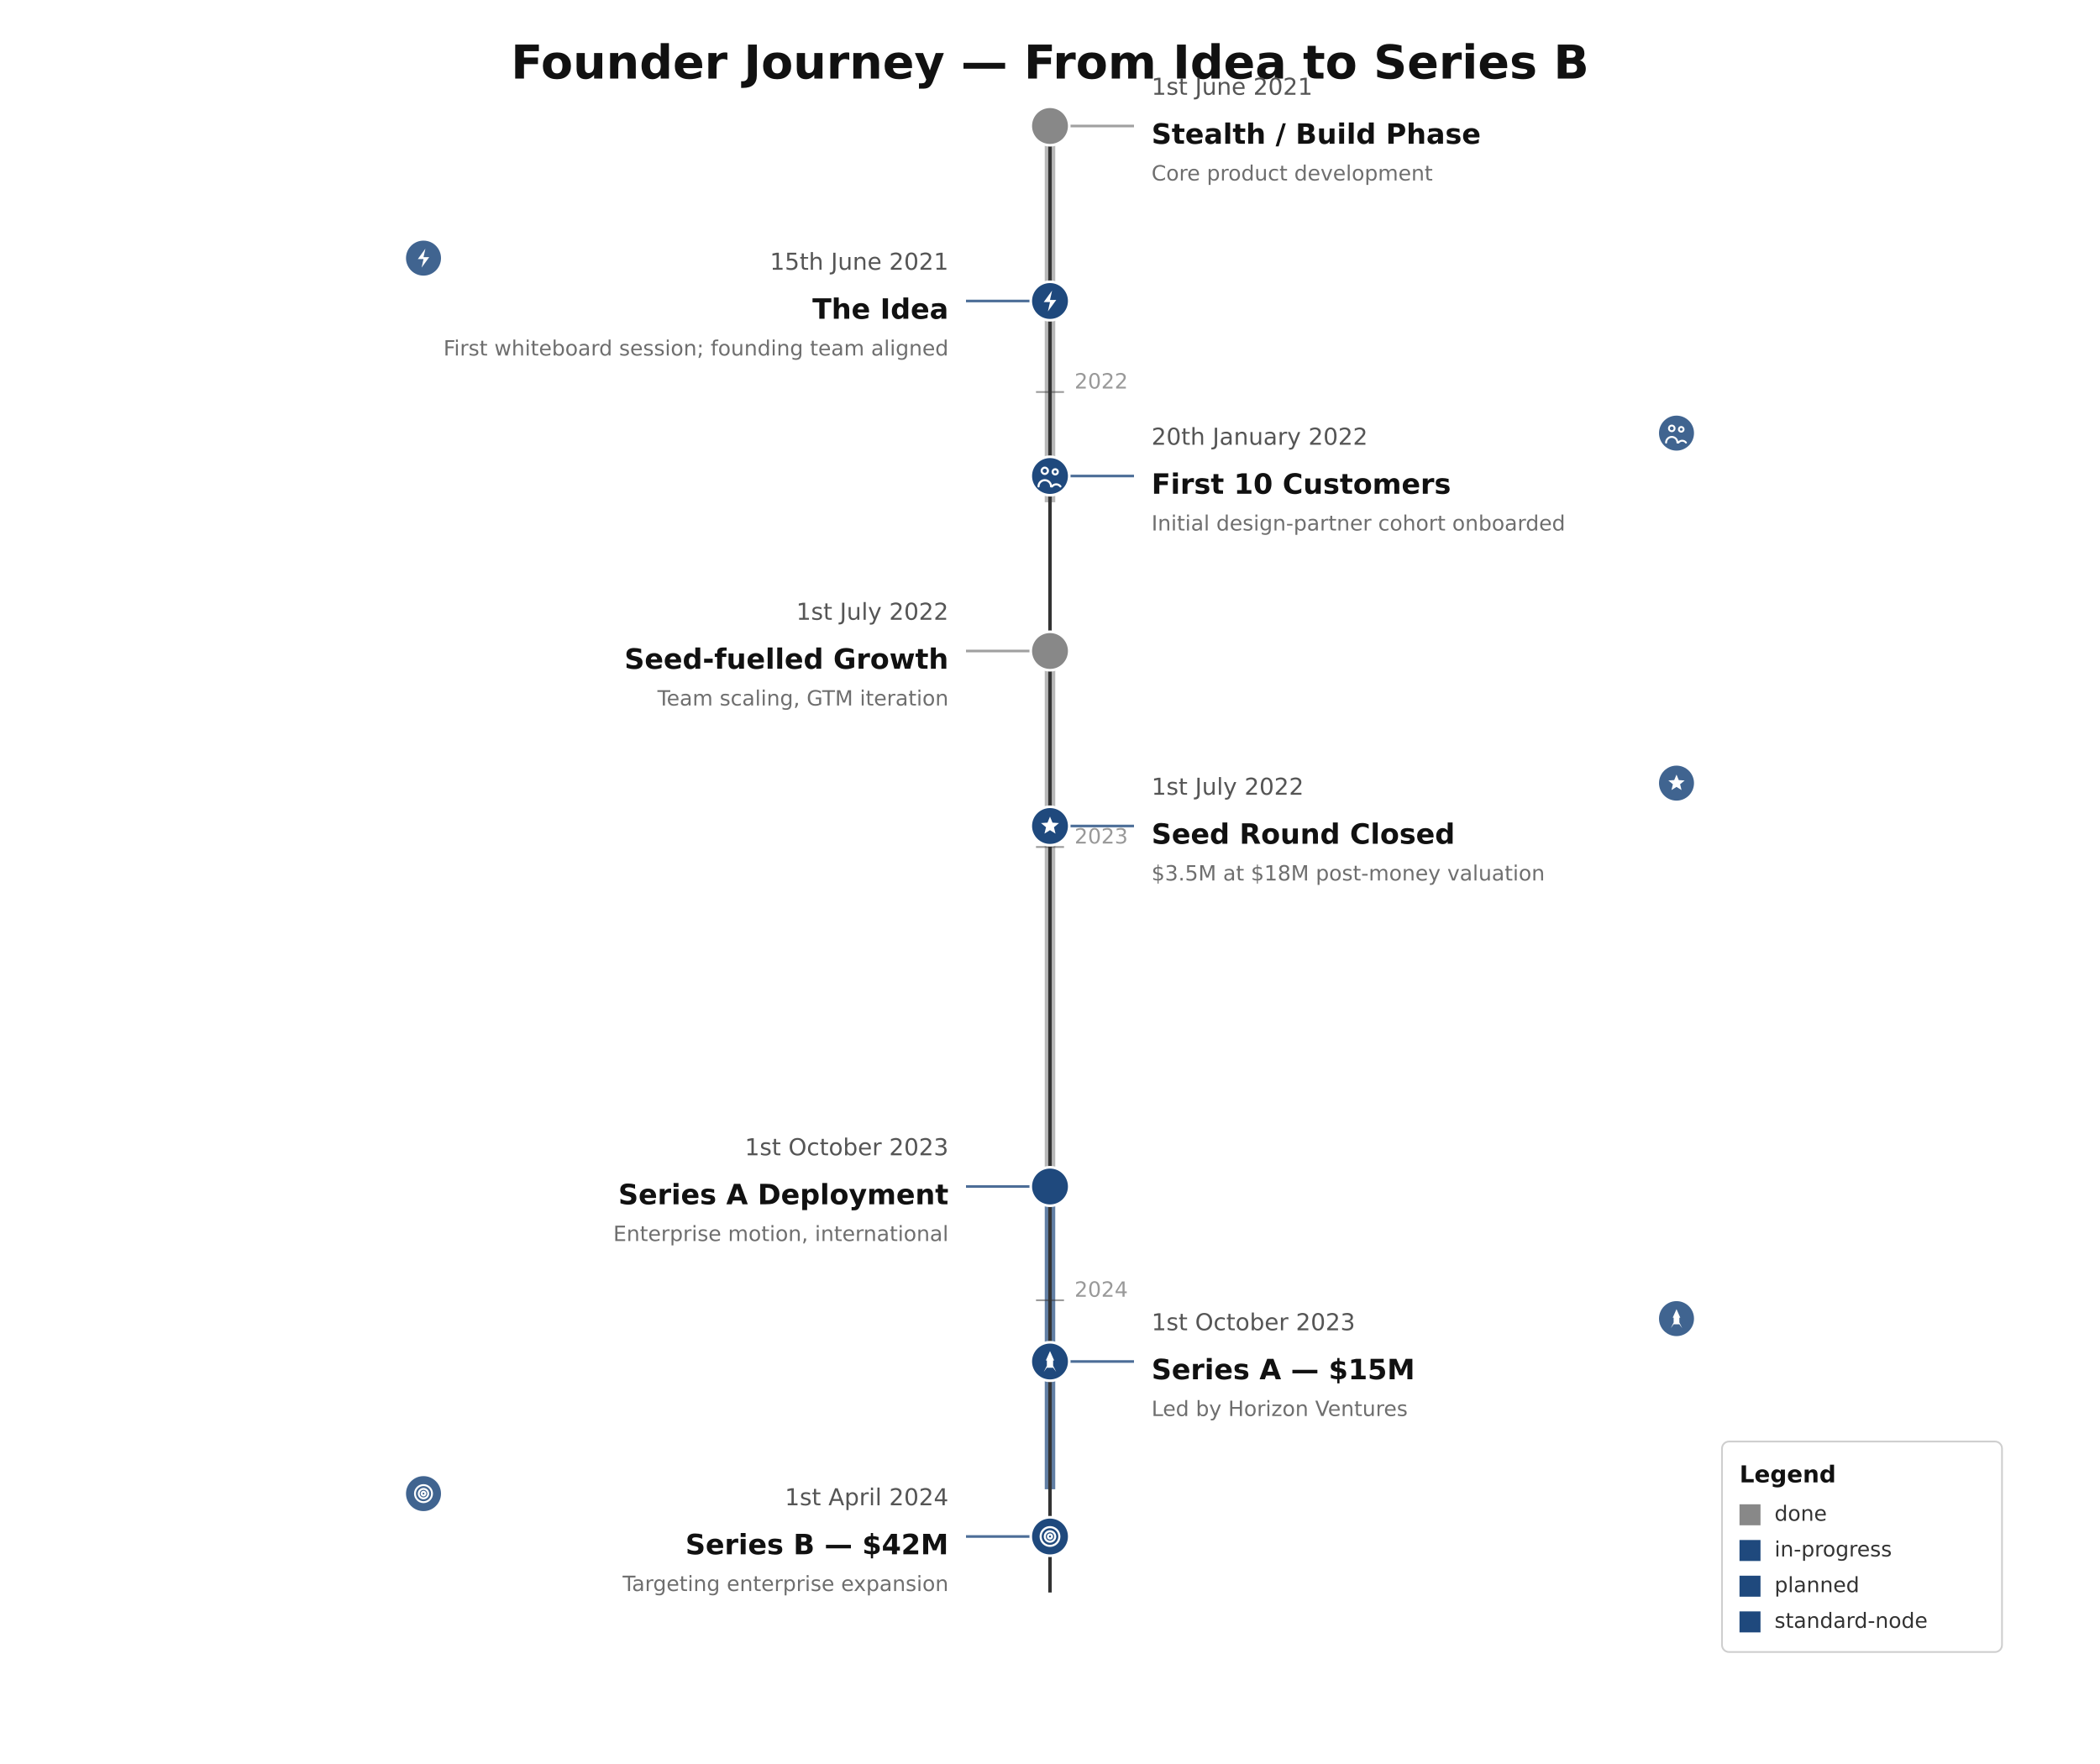
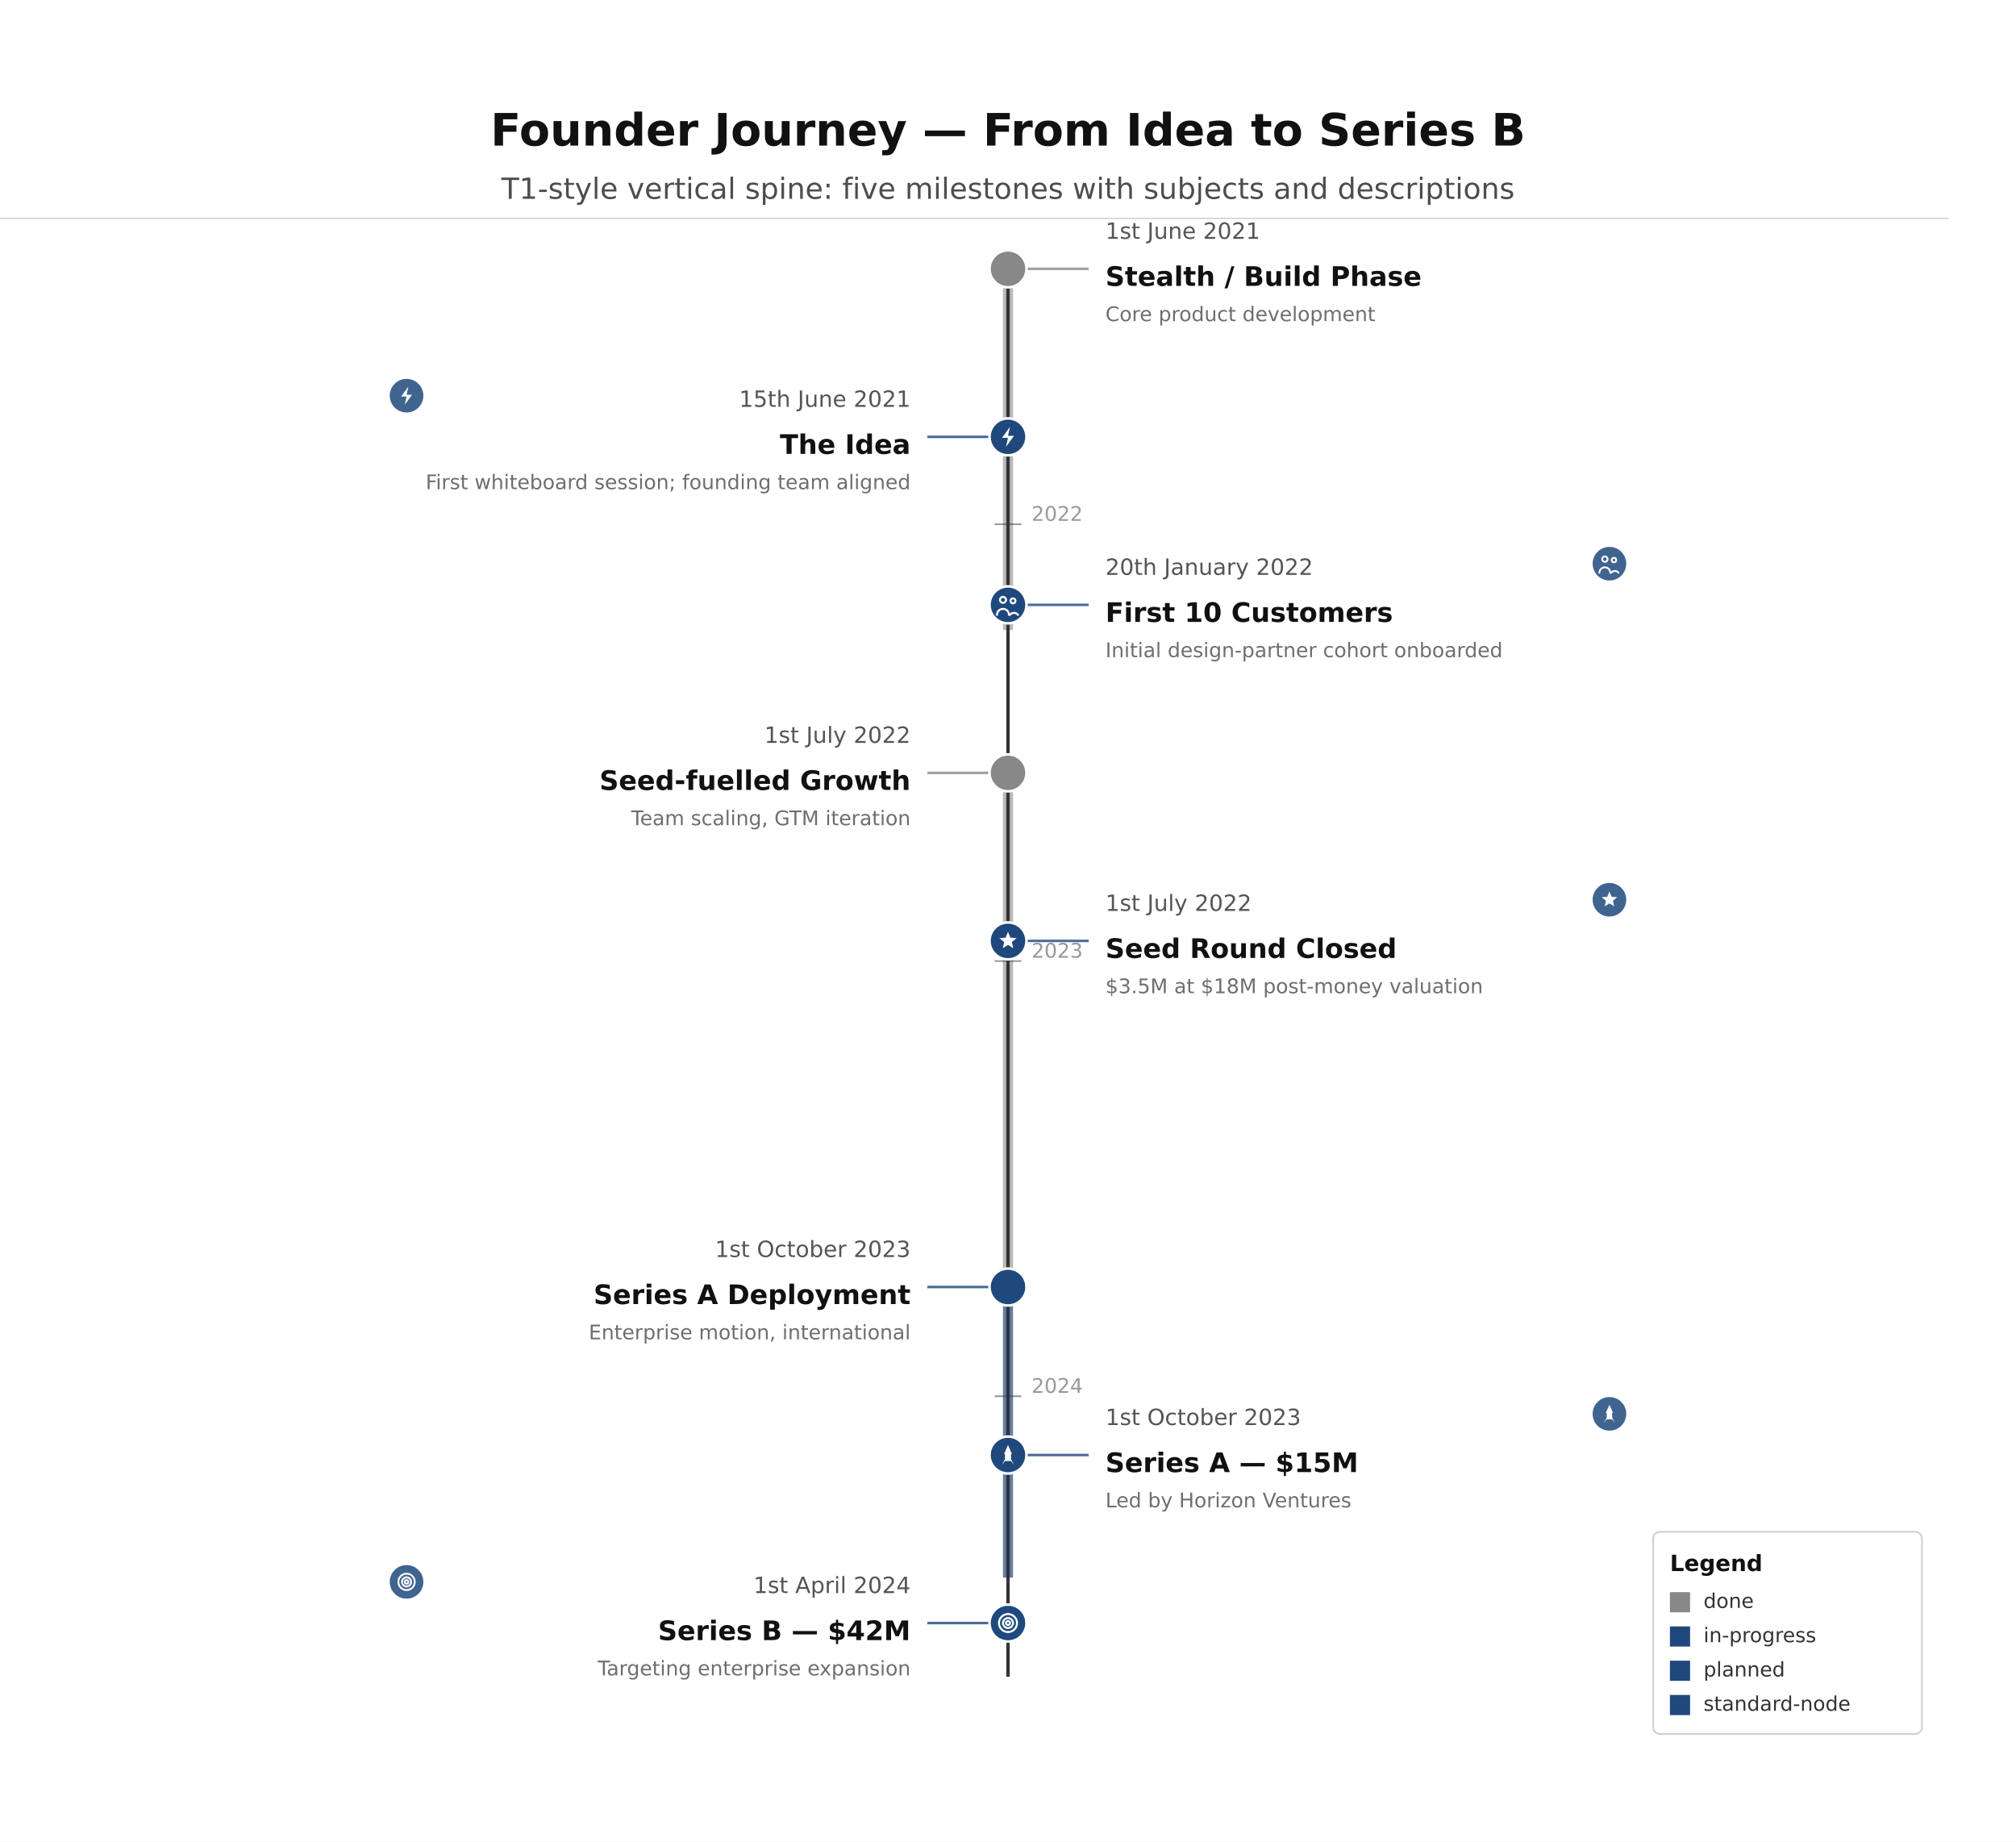
- <svg xmlns="http://www.w3.org/2000/svg" height="1008" version="1.1" viewBox="0 0 1200 1008" width="1200">
-   <rect fill="#FFFFFF" height="1008" width="1200" x="0" y="0" />
-   <text dominant-baseline="middle" fill="#111111" font-family="DejaVu Sans, Arial, Helvetica, sans-serif" font-size="26.67" font-weight="700" text-anchor="middle" x="600" y="37.33">Founder Journey — From Idea to Series B</text>
-   <rect fill="#888888" height="215" opacity="0.6" width="6" x="597" y="72" />
-   <rect fill="#888888" height="305" opacity="0.6" width="6" x="597" y="372" />
-   <rect fill="#1F497D" height="173" opacity="0.7" width="6" x="597" y="678" />
-   <line stroke="#333333" stroke-width="2" x1="600" x2="600" y1="72" y2="910" />
-   <line opacity="0.5" stroke="#333333" stroke-width="1" x1="592" x2="608" y1="224" y2="224" />
-   <text dominant-baseline="alphabetic" fill="#555555" font-family="DejaVu Sans, Arial, Helvetica, sans-serif" font-size="12" font-weight="400" opacity="0.6" text-anchor="start" x="614" y="222">2022</text>
-   <line opacity="0.5" stroke="#333333" stroke-width="1" x1="592" x2="608" y1="484" y2="484" />
-   <text dominant-baseline="alphabetic" fill="#555555" font-family="DejaVu Sans, Arial, Helvetica, sans-serif" font-size="12" font-weight="400" opacity="0.6" text-anchor="start" x="614" y="482">2023</text>
-   <line opacity="0.5" stroke="#333333" stroke-width="1" x1="592" x2="608" y1="743" y2="743" />
-   <text dominant-baseline="alphabetic" fill="#555555" font-family="DejaVu Sans, Arial, Helvetica, sans-serif" font-size="12" font-weight="400" opacity="0.6" text-anchor="start" x="614" y="741">2024</text>
-   <line opacity="0.8" stroke="#888888" stroke-width="1.5" x1="611" x2="648" y1="72" y2="72" />
-   <text dominant-baseline="alphabetic" fill="#555555" font-family="DejaVu Sans, Arial, Helvetica, sans-serif" font-size="13.33" font-weight="400" text-anchor="start" x="658" y="54.15">1st June 2021</text>
-   <text dominant-baseline="alphabetic" fill="#111111" font-family="DejaVu Sans, Arial, Helvetica, sans-serif" font-size="16" font-weight="600" text-anchor="start" x="658" y="82.15">Stealth / Build Phase</text>
-   <text dominant-baseline="alphabetic" fill="#555555" font-family="DejaVu Sans, Arial, Helvetica, sans-serif" font-size="12" font-weight="400" opacity="0.85" text-anchor="start" x="658" y="103.15">Core product development</text>
-   <line opacity="0.8" stroke="#1F497D" stroke-width="1.5" x1="589" x2="552" y1="172" y2="172" />
-   <text dominant-baseline="alphabetic" fill="#555555" font-family="DejaVu Sans, Arial, Helvetica, sans-serif" font-size="13.33" font-weight="400" text-anchor="end" x="542" y="154.15">15th June 2021</text>
-   <text dominant-baseline="alphabetic" fill="#111111" font-family="DejaVu Sans, Arial, Helvetica, sans-serif" font-size="16" font-weight="600" text-anchor="end" x="542" y="182.15">The Idea</text>
-   <text dominant-baseline="alphabetic" fill="#555555" font-family="DejaVu Sans, Arial, Helvetica, sans-serif" font-size="12" font-weight="400" opacity="0.85" text-anchor="end" x="542" y="203.15">First whiteboard session; founding team aligned</text>
-   <circle cx="242" cy="147.5" fill="#1F497D" opacity="0.85" r="10" />
-   <path d="M 14 2 L 6 13 L 12 13 L 10 22 L 18 11 L 12 11 Z" fill="#FFFFFF" transform="translate(242,147.5) scale(0.5417) translate(-12,-12)" />
-   <line opacity="0.8" stroke="#1F497D" stroke-width="1.5" x1="611" x2="648" y1="272" y2="272" />
-   <text dominant-baseline="alphabetic" fill="#555555" font-family="DejaVu Sans, Arial, Helvetica, sans-serif" font-size="13.33" font-weight="400" text-anchor="start" x="658" y="254.15">20th January 2022</text>
-   <text dominant-baseline="alphabetic" fill="#111111" font-family="DejaVu Sans, Arial, Helvetica, sans-serif" font-size="16" font-weight="600" text-anchor="start" x="658" y="282.15">First 10 Customers</text>
-   <text dominant-baseline="alphabetic" fill="#555555" font-family="DejaVu Sans, Arial, Helvetica, sans-serif" font-size="12" font-weight="400" opacity="0.85" text-anchor="start" x="658" y="303.15">Initial design-partner cohort onboarded</text>
-   <circle cx="958" cy="247.5" fill="#1F497D" opacity="0.85" r="10" />
-   <path d="M 4 7 A 3 3 0 1 0 10 7 A 3 3 0 1 0 4 7 M 1 22 A 6 6 0 0 1 13 22 M 14.5 8 A 2.5 2.5 0 1 0 19.5 8 A 2.5 2.5 0 1 0 14.5 8 M 14 22 A 5 5 0 0 1 22 22" fill="none" stroke="#FFFFFF" stroke-linecap="round" stroke-width="2" transform="translate(958,247.5) scale(0.5417) translate(-12,-12)" />
-   <line opacity="0.8" stroke="#888888" stroke-width="1.5" x1="589" x2="552" y1="372" y2="372" />
-   <text dominant-baseline="alphabetic" fill="#555555" font-family="DejaVu Sans, Arial, Helvetica, sans-serif" font-size="13.33" font-weight="400" text-anchor="end" x="542" y="354.15">1st July 2022</text>
-   <text dominant-baseline="alphabetic" fill="#111111" font-family="DejaVu Sans, Arial, Helvetica, sans-serif" font-size="16" font-weight="600" text-anchor="end" x="542" y="382.15">Seed-fuelled Growth</text>
-   <text dominant-baseline="alphabetic" fill="#555555" font-family="DejaVu Sans, Arial, Helvetica, sans-serif" font-size="12" font-weight="400" opacity="0.85" text-anchor="end" x="542" y="403.15">Team scaling, GTM iteration</text>
-   <line opacity="0.8" stroke="#1F497D" stroke-width="1.5" x1="611" x2="648" y1="472" y2="472" />
-   <text dominant-baseline="alphabetic" fill="#555555" font-family="DejaVu Sans, Arial, Helvetica, sans-serif" font-size="13.33" font-weight="400" text-anchor="start" x="658" y="454.15">1st July 2022</text>
-   <text dominant-baseline="alphabetic" fill="#111111" font-family="DejaVu Sans, Arial, Helvetica, sans-serif" font-size="16" font-weight="600" text-anchor="start" x="658" y="482.15">Seed Round Closed</text>
-   <text dominant-baseline="alphabetic" fill="#555555" font-family="DejaVu Sans, Arial, Helvetica, sans-serif" font-size="12" font-weight="400" opacity="0.85" text-anchor="start" x="658" y="503.15">$3.5M at $18M post-money valuation</text>
-   <circle cx="958" cy="447.5" fill="#1F497D" opacity="0.85" r="10" />
-   <path d="M 12 3 L 14.4 8.8 L 20.6 9.2 L 15.8 13.2 L 17.3 19.3 L 12 16 L 6.7 19.3 L 8.2 13.2 L 3.4 9.2 L 9.6 8.8 Z" fill="#FFFFFF" transform="translate(958,447.5) scale(0.5417) translate(-12,-12)" />
-   <line opacity="0.8" stroke="#1F497D" stroke-width="1.5" x1="589" x2="552" y1="678" y2="678" />
-   <text dominant-baseline="alphabetic" fill="#555555" font-family="DejaVu Sans, Arial, Helvetica, sans-serif" font-size="13.33" font-weight="400" text-anchor="end" x="542" y="660.15">1st October 2023</text>
-   <text dominant-baseline="alphabetic" fill="#111111" font-family="DejaVu Sans, Arial, Helvetica, sans-serif" font-size="16" font-weight="600" text-anchor="end" x="542" y="688.15">Series A Deployment</text>
-   <text dominant-baseline="alphabetic" fill="#555555" font-family="DejaVu Sans, Arial, Helvetica, sans-serif" font-size="12" font-weight="400" opacity="0.85" text-anchor="end" x="542" y="709.15">Enterprise motion, international</text>
-   <line opacity="0.8" stroke="#1F497D" stroke-width="1.5" x1="611" x2="648" y1="778" y2="778" />
-   <text dominant-baseline="alphabetic" fill="#555555" font-family="DejaVu Sans, Arial, Helvetica, sans-serif" font-size="13.33" font-weight="400" text-anchor="start" x="658" y="760.15">1st October 2023</text>
-   <text dominant-baseline="alphabetic" fill="#111111" font-family="DejaVu Sans, Arial, Helvetica, sans-serif" font-size="16" font-weight="600" text-anchor="start" x="658" y="788.15">Series A — $15M</text>
-   <text dominant-baseline="alphabetic" fill="#555555" font-family="DejaVu Sans, Arial, Helvetica, sans-serif" font-size="12" font-weight="400" opacity="0.85" text-anchor="start" x="658" y="809.15">Led by Horizon Ventures</text>
-   <circle cx="958" cy="753.5" fill="#1F497D" opacity="0.85" r="10" />
-   <path d="M 12 2 L 16 11 L 15 11 L 15 18 L 9 18 L 9 11 L 8 11 Z M 9 18 L 6 22 L 9 16 Z M 15 18 L 18 22 L 15 16 Z" fill="#FFFFFF" transform="translate(958,753.5) scale(0.5417) translate(-12,-12)" />
-   <line opacity="0.8" stroke="#1F497D" stroke-width="1.5" x1="589" x2="552" y1="878" y2="878" />
-   <text dominant-baseline="alphabetic" fill="#555555" font-family="DejaVu Sans, Arial, Helvetica, sans-serif" font-size="13.33" font-weight="400" text-anchor="end" x="542" y="860.15">1st April 2024</text>
-   <text dominant-baseline="alphabetic" fill="#111111" font-family="DejaVu Sans, Arial, Helvetica, sans-serif" font-size="16" font-weight="600" text-anchor="end" x="542" y="888.15">Series B — $42M</text>
-   <text dominant-baseline="alphabetic" fill="#555555" font-family="DejaVu Sans, Arial, Helvetica, sans-serif" font-size="12" font-weight="400" opacity="0.85" text-anchor="end" x="542" y="909.15">Targeting enterprise expansion</text>
-   <circle cx="242" cy="853.5" fill="#1F497D" opacity="0.85" r="10" />
-   <path d="M 3 12 A 9 9 0 1 0 21 12 A 9 9 0 1 0 3 12 M 7 12 A 5 5 0 1 0 17 12 A 5 5 0 1 0 7 12 M 10 12 A 2 2 0 1 0 14 12 A 2 2 0 1 0 10 12" fill="none" stroke="#FFFFFF" stroke-linecap="round" stroke-width="2" transform="translate(242,853.5) scale(0.5417) translate(-12,-12)" />
-   <circle cx="600" cy="72" fill="#888888" r="11" stroke="#FFFFFF" stroke-width="1.5" />
-   <circle cx="600" cy="172" fill="#1F497D" r="11" stroke="#FFFFFF" stroke-width="1.5" />
-   <path d="M 14 2 L 6 13 L 12 13 L 10 22 L 18 11 L 12 11 Z" fill="#FFFFFF" transform="translate(600,172) scale(0.5958) translate(-12,-12)" />
-   <circle cx="600" cy="272" fill="#1F497D" r="11" stroke="#FFFFFF" stroke-width="1.5" />
-   <path d="M 4 7 A 3 3 0 1 0 10 7 A 3 3 0 1 0 4 7 M 1 22 A 6 6 0 0 1 13 22 M 14.5 8 A 2.5 2.5 0 1 0 19.5 8 A 2.5 2.5 0 1 0 14.5 8 M 14 22 A 5 5 0 0 1 22 22" fill="none" stroke="#FFFFFF" stroke-linecap="round" stroke-width="2" transform="translate(600,272) scale(0.5958) translate(-12,-12)" />
-   <circle cx="600" cy="372" fill="#888888" r="11" stroke="#FFFFFF" stroke-width="1.5" />
-   <circle cx="600" cy="472" fill="#1F497D" r="11" stroke="#FFFFFF" stroke-width="1.5" />
-   <path d="M 12 3 L 14.4 8.8 L 20.6 9.2 L 15.8 13.2 L 17.3 19.3 L 12 16 L 6.7 19.3 L 8.2 13.2 L 3.4 9.2 L 9.6 8.8 Z" fill="#FFFFFF" transform="translate(600,472) scale(0.5958) translate(-12,-12)" />
-   <circle cx="600" cy="678" fill="#1F497D" r="11" stroke="#FFFFFF" stroke-width="1.5" />
-   <circle cx="600" cy="778" fill="#1F497D" r="11" stroke="#FFFFFF" stroke-width="1.5" />
-   <path d="M 12 2 L 16 11 L 15 11 L 15 18 L 9 18 L 9 11 L 8 11 Z M 9 18 L 6 22 L 9 16 Z M 15 18 L 18 22 L 15 16 Z" fill="#FFFFFF" transform="translate(600,778) scale(0.5958) translate(-12,-12)" />
-   <circle cx="600" cy="878" fill="#1F497D" r="11" stroke="#FFFFFF" stroke-width="1.5" />
-   <path d="M 3 12 A 9 9 0 1 0 21 12 A 9 9 0 1 0 3 12 M 7 12 A 5 5 0 1 0 17 12 A 5 5 0 1 0 7 12 M 10 12 A 2 2 0 1 0 14 12 A 2 2 0 1 0 10 12" fill="none" stroke="#FFFFFF" stroke-linecap="round" stroke-width="2" transform="translate(600,878) scale(0.5958) translate(-12,-12)" />
-   <rect fill="#FFFFFF" height="120.27" opacity="0.95" rx="4" stroke="#CCCCCC" stroke-width="1" width="160" x="984" y="823.73" />
-   <text dominant-baseline="alphabetic" fill="#111111" font-family="DejaVu Sans, Arial, Helvetica, sans-serif" font-size="13.33" font-weight="700" text-anchor="start" x="994" y="847.07">Legend</text>
-   <rect fill="#888888" height="12" rx="0" width="12" x="994" y="859.6" />
-   <text dominant-baseline="middle" fill="#333333" font-family="DejaVu Sans, Arial, Helvetica, sans-serif" font-size="12" font-weight="400" text-anchor="start" x="1014" y="865.6">done</text>
-   <rect fill="#1F497D" height="12" rx="0" width="12" x="994" y="880" />
-   <text dominant-baseline="middle" fill="#333333" font-family="DejaVu Sans, Arial, Helvetica, sans-serif" font-size="12" font-weight="400" text-anchor="start" x="1014" y="886">in-progress</text>
-   <rect fill="#1F497D" height="12" rx="0" width="12" x="994" y="900.4" />
-   <text dominant-baseline="middle" fill="#333333" font-family="DejaVu Sans, Arial, Helvetica, sans-serif" font-size="12" font-weight="400" text-anchor="start" x="1014" y="906.4">planned</text>
-   <rect fill="#1F497D" height="12" rx="0" width="12" x="994" y="920.8" />
-   <text dominant-baseline="middle" fill="#333333" font-family="DejaVu Sans, Arial, Helvetica, sans-serif" font-size="12" font-weight="400" text-anchor="start" x="1014" y="926.8">standard-node</text>
+ <svg xmlns="http://www.w3.org/2000/svg" height="1096" version="1.1" viewBox="0 0 1200 1096" width="1200">
+   <rect fill="#FFFFFF" height="1096" width="1200" x="0" y="0" />
+   <text dominant-baseline="alphabetic" fill="#111111" font-family="DejaVu Sans, Arial, Helvetica, sans-serif" font-size="26.67" font-weight="700" text-anchor="middle" x="600" y="86.67">Founder Journey — From Idea to Series B</text>
+   <text dominant-baseline="alphabetic" fill="#111111" font-family="DejaVu Sans, Arial, Helvetica, sans-serif" font-size="17.33" font-weight="400" opacity="0.75" text-anchor="middle" x="600" y="118.33">T1-style vertical spine: five milestones with subjects and descriptions</text>
+   <line opacity="0.35" stroke="#333333" stroke-width="0.5" x1="0" x2="1160" y1="130" y2="130" />
+   <rect fill="#888888" height="215" opacity="0.6" width="6" x="597" y="160" />
+   <rect fill="#888888" height="305" opacity="0.6" width="6" x="597" y="460" />
+   <rect fill="#1F497D" height="173" opacity="0.7" width="6" x="597" y="766" />
+   <line stroke="#333333" stroke-width="2" x1="600" x2="600" y1="160" y2="998" />
+   <line opacity="0.5" stroke="#333333" stroke-width="1" x1="592" x2="608" y1="312" y2="312" />
+   <text dominant-baseline="alphabetic" fill="#555555" font-family="DejaVu Sans, Arial, Helvetica, sans-serif" font-size="12" font-weight="400" opacity="0.6" text-anchor="start" x="614" y="310">2022</text>
+   <line opacity="0.5" stroke="#333333" stroke-width="1" x1="592" x2="608" y1="572" y2="572" />
+   <text dominant-baseline="alphabetic" fill="#555555" font-family="DejaVu Sans, Arial, Helvetica, sans-serif" font-size="12" font-weight="400" opacity="0.6" text-anchor="start" x="614" y="570">2023</text>
+   <line opacity="0.5" stroke="#333333" stroke-width="1" x1="592" x2="608" y1="831" y2="831" />
+   <text dominant-baseline="alphabetic" fill="#555555" font-family="DejaVu Sans, Arial, Helvetica, sans-serif" font-size="12" font-weight="400" opacity="0.6" text-anchor="start" x="614" y="829">2024</text>
+   <line opacity="0.8" stroke="#888888" stroke-width="1.5" x1="611" x2="648" y1="160" y2="160" />
+   <text dominant-baseline="alphabetic" fill="#555555" font-family="DejaVu Sans, Arial, Helvetica, sans-serif" font-size="13.33" font-weight="400" text-anchor="start" x="658" y="142.15">1st June 2021</text>
+   <text dominant-baseline="alphabetic" fill="#111111" font-family="DejaVu Sans, Arial, Helvetica, sans-serif" font-size="16" font-weight="600" text-anchor="start" x="658" y="170.15">Stealth / Build Phase</text>
+   <text dominant-baseline="alphabetic" fill="#555555" font-family="DejaVu Sans, Arial, Helvetica, sans-serif" font-size="12" font-weight="400" opacity="0.85" text-anchor="start" x="658" y="191.15">Core product development</text>
+   <line opacity="0.8" stroke="#1F497D" stroke-width="1.5" x1="589" x2="552" y1="260" y2="260" />
+   <text dominant-baseline="alphabetic" fill="#555555" font-family="DejaVu Sans, Arial, Helvetica, sans-serif" font-size="13.33" font-weight="400" text-anchor="end" x="542" y="242.15">15th June 2021</text>
+   <text dominant-baseline="alphabetic" fill="#111111" font-family="DejaVu Sans, Arial, Helvetica, sans-serif" font-size="16" font-weight="600" text-anchor="end" x="542" y="270.15">The Idea</text>
+   <text dominant-baseline="alphabetic" fill="#555555" font-family="DejaVu Sans, Arial, Helvetica, sans-serif" font-size="12" font-weight="400" opacity="0.85" text-anchor="end" x="542" y="291.15">First whiteboard session; founding team aligned</text>
+   <circle cx="242" cy="235.5" fill="#1F497D" opacity="0.85" r="10" />
+   <path d="M 14 2 L 6 13 L 12 13 L 10 22 L 18 11 L 12 11 Z" fill="#FFFFFF" transform="translate(242,235.5) scale(0.5417) translate(-12,-12)" />
+   <line opacity="0.8" stroke="#1F497D" stroke-width="1.5" x1="611" x2="648" y1="360" y2="360" />
+   <text dominant-baseline="alphabetic" fill="#555555" font-family="DejaVu Sans, Arial, Helvetica, sans-serif" font-size="13.33" font-weight="400" text-anchor="start" x="658" y="342.15">20th January 2022</text>
+   <text dominant-baseline="alphabetic" fill="#111111" font-family="DejaVu Sans, Arial, Helvetica, sans-serif" font-size="16" font-weight="600" text-anchor="start" x="658" y="370.15">First 10 Customers</text>
+   <text dominant-baseline="alphabetic" fill="#555555" font-family="DejaVu Sans, Arial, Helvetica, sans-serif" font-size="12" font-weight="400" opacity="0.85" text-anchor="start" x="658" y="391.15">Initial design-partner cohort onboarded</text>
+   <circle cx="958" cy="335.5" fill="#1F497D" opacity="0.85" r="10" />
+   <path d="M 4 7 A 3 3 0 1 0 10 7 A 3 3 0 1 0 4 7 M 1 22 A 6 6 0 0 1 13 22 M 14.5 8 A 2.5 2.5 0 1 0 19.5 8 A 2.5 2.5 0 1 0 14.5 8 M 14 22 A 5 5 0 0 1 22 22" fill="none" stroke="#FFFFFF" stroke-linecap="round" stroke-width="2" transform="translate(958,335.5) scale(0.5417) translate(-12,-12)" />
+   <line opacity="0.8" stroke="#888888" stroke-width="1.5" x1="589" x2="552" y1="460" y2="460" />
+   <text dominant-baseline="alphabetic" fill="#555555" font-family="DejaVu Sans, Arial, Helvetica, sans-serif" font-size="13.33" font-weight="400" text-anchor="end" x="542" y="442.15">1st July 2022</text>
+   <text dominant-baseline="alphabetic" fill="#111111" font-family="DejaVu Sans, Arial, Helvetica, sans-serif" font-size="16" font-weight="600" text-anchor="end" x="542" y="470.15">Seed-fuelled Growth</text>
+   <text dominant-baseline="alphabetic" fill="#555555" font-family="DejaVu Sans, Arial, Helvetica, sans-serif" font-size="12" font-weight="400" opacity="0.85" text-anchor="end" x="542" y="491.15">Team scaling, GTM iteration</text>
+   <line opacity="0.8" stroke="#1F497D" stroke-width="1.5" x1="611" x2="648" y1="560" y2="560" />
+   <text dominant-baseline="alphabetic" fill="#555555" font-family="DejaVu Sans, Arial, Helvetica, sans-serif" font-size="13.33" font-weight="400" text-anchor="start" x="658" y="542.15">1st July 2022</text>
+   <text dominant-baseline="alphabetic" fill="#111111" font-family="DejaVu Sans, Arial, Helvetica, sans-serif" font-size="16" font-weight="600" text-anchor="start" x="658" y="570.15">Seed Round Closed</text>
+   <text dominant-baseline="alphabetic" fill="#555555" font-family="DejaVu Sans, Arial, Helvetica, sans-serif" font-size="12" font-weight="400" opacity="0.85" text-anchor="start" x="658" y="591.15">$3.5M at $18M post-money valuation</text>
+   <circle cx="958" cy="535.5" fill="#1F497D" opacity="0.85" r="10" />
+   <path d="M 12 3 L 14.4 8.8 L 20.6 9.2 L 15.8 13.2 L 17.3 19.3 L 12 16 L 6.7 19.3 L 8.2 13.2 L 3.4 9.2 L 9.6 8.8 Z" fill="#FFFFFF" transform="translate(958,535.5) scale(0.5417) translate(-12,-12)" />
+   <line opacity="0.8" stroke="#1F497D" stroke-width="1.5" x1="589" x2="552" y1="766" y2="766" />
+   <text dominant-baseline="alphabetic" fill="#555555" font-family="DejaVu Sans, Arial, Helvetica, sans-serif" font-size="13.33" font-weight="400" text-anchor="end" x="542" y="748.15">1st October 2023</text>
+   <text dominant-baseline="alphabetic" fill="#111111" font-family="DejaVu Sans, Arial, Helvetica, sans-serif" font-size="16" font-weight="600" text-anchor="end" x="542" y="776.15">Series A Deployment</text>
+   <text dominant-baseline="alphabetic" fill="#555555" font-family="DejaVu Sans, Arial, Helvetica, sans-serif" font-size="12" font-weight="400" opacity="0.85" text-anchor="end" x="542" y="797.15">Enterprise motion, international</text>
+   <line opacity="0.8" stroke="#1F497D" stroke-width="1.5" x1="611" x2="648" y1="866" y2="866" />
+   <text dominant-baseline="alphabetic" fill="#555555" font-family="DejaVu Sans, Arial, Helvetica, sans-serif" font-size="13.33" font-weight="400" text-anchor="start" x="658" y="848.15">1st October 2023</text>
+   <text dominant-baseline="alphabetic" fill="#111111" font-family="DejaVu Sans, Arial, Helvetica, sans-serif" font-size="16" font-weight="600" text-anchor="start" x="658" y="876.15">Series A — $15M</text>
+   <text dominant-baseline="alphabetic" fill="#555555" font-family="DejaVu Sans, Arial, Helvetica, sans-serif" font-size="12" font-weight="400" opacity="0.85" text-anchor="start" x="658" y="897.15">Led by Horizon Ventures</text>
+   <circle cx="958" cy="841.5" fill="#1F497D" opacity="0.85" r="10" />
+   <path d="M 12 2 L 16 11 L 15 11 L 15 18 L 9 18 L 9 11 L 8 11 Z M 9 18 L 6 22 L 9 16 Z M 15 18 L 18 22 L 15 16 Z" fill="#FFFFFF" transform="translate(958,841.5) scale(0.5417) translate(-12,-12)" />
+   <line opacity="0.8" stroke="#1F497D" stroke-width="1.5" x1="589" x2="552" y1="966" y2="966" />
+   <text dominant-baseline="alphabetic" fill="#555555" font-family="DejaVu Sans, Arial, Helvetica, sans-serif" font-size="13.33" font-weight="400" text-anchor="end" x="542" y="948.15">1st April 2024</text>
+   <text dominant-baseline="alphabetic" fill="#111111" font-family="DejaVu Sans, Arial, Helvetica, sans-serif" font-size="16" font-weight="600" text-anchor="end" x="542" y="976.15">Series B — $42M</text>
+   <text dominant-baseline="alphabetic" fill="#555555" font-family="DejaVu Sans, Arial, Helvetica, sans-serif" font-size="12" font-weight="400" opacity="0.85" text-anchor="end" x="542" y="997.15">Targeting enterprise expansion</text>
+   <circle cx="242" cy="941.5" fill="#1F497D" opacity="0.85" r="10" />
+   <path d="M 3 12 A 9 9 0 1 0 21 12 A 9 9 0 1 0 3 12 M 7 12 A 5 5 0 1 0 17 12 A 5 5 0 1 0 7 12 M 10 12 A 2 2 0 1 0 14 12 A 2 2 0 1 0 10 12" fill="none" stroke="#FFFFFF" stroke-linecap="round" stroke-width="2" transform="translate(242,941.5) scale(0.5417) translate(-12,-12)" />
+   <circle cx="600" cy="160" fill="#888888" r="11" stroke="#FFFFFF" stroke-width="1.5" />
+   <circle cx="600" cy="260" fill="#1F497D" r="11" stroke="#FFFFFF" stroke-width="1.5" />
+   <path d="M 14 2 L 6 13 L 12 13 L 10 22 L 18 11 L 12 11 Z" fill="#FFFFFF" transform="translate(600,260) scale(0.5958) translate(-12,-12)" />
+   <circle cx="600" cy="360" fill="#1F497D" r="11" stroke="#FFFFFF" stroke-width="1.5" />
+   <path d="M 4 7 A 3 3 0 1 0 10 7 A 3 3 0 1 0 4 7 M 1 22 A 6 6 0 0 1 13 22 M 14.5 8 A 2.5 2.5 0 1 0 19.5 8 A 2.5 2.5 0 1 0 14.5 8 M 14 22 A 5 5 0 0 1 22 22" fill="none" stroke="#FFFFFF" stroke-linecap="round" stroke-width="2" transform="translate(600,360) scale(0.5958) translate(-12,-12)" />
+   <circle cx="600" cy="460" fill="#888888" r="11" stroke="#FFFFFF" stroke-width="1.5" />
+   <circle cx="600" cy="560" fill="#1F497D" r="11" stroke="#FFFFFF" stroke-width="1.5" />
+   <path d="M 12 3 L 14.4 8.8 L 20.6 9.2 L 15.8 13.2 L 17.3 19.3 L 12 16 L 6.7 19.3 L 8.2 13.2 L 3.4 9.2 L 9.6 8.8 Z" fill="#FFFFFF" transform="translate(600,560) scale(0.5958) translate(-12,-12)" />
+   <circle cx="600" cy="766" fill="#1F497D" r="11" stroke="#FFFFFF" stroke-width="1.5" />
+   <circle cx="600" cy="866" fill="#1F497D" r="11" stroke="#FFFFFF" stroke-width="1.5" />
+   <path d="M 12 2 L 16 11 L 15 11 L 15 18 L 9 18 L 9 11 L 8 11 Z M 9 18 L 6 22 L 9 16 Z M 15 18 L 18 22 L 15 16 Z" fill="#FFFFFF" transform="translate(600,866) scale(0.5958) translate(-12,-12)" />
+   <circle cx="600" cy="966" fill="#1F497D" r="11" stroke="#FFFFFF" stroke-width="1.5" />
+   <path d="M 3 12 A 9 9 0 1 0 21 12 A 9 9 0 1 0 3 12 M 7 12 A 5 5 0 1 0 17 12 A 5 5 0 1 0 7 12 M 10 12 A 2 2 0 1 0 14 12 A 2 2 0 1 0 10 12" fill="none" stroke="#FFFFFF" stroke-linecap="round" stroke-width="2" transform="translate(600,966) scale(0.5958) translate(-12,-12)" />
+   <rect fill="#FFFFFF" height="120.27" opacity="0.95" rx="4" stroke="#CCCCCC" stroke-width="1" width="160" x="984" y="911.73" />
+   <text dominant-baseline="alphabetic" fill="#111111" font-family="DejaVu Sans, Arial, Helvetica, sans-serif" font-size="13.33" font-weight="700" text-anchor="start" x="994" y="935.07">Legend</text>
+   <rect fill="#888888" height="12" rx="0" width="12" x="994" y="947.6" />
+   <text dominant-baseline="middle" fill="#333333" font-family="DejaVu Sans, Arial, Helvetica, sans-serif" font-size="12" font-weight="400" text-anchor="start" x="1014" y="953.6">done</text>
+   <rect fill="#1F497D" height="12" rx="0" width="12" x="994" y="968" />
+   <text dominant-baseline="middle" fill="#333333" font-family="DejaVu Sans, Arial, Helvetica, sans-serif" font-size="12" font-weight="400" text-anchor="start" x="1014" y="974">in-progress</text>
+   <rect fill="#1F497D" height="12" rx="0" width="12" x="994" y="988.4" />
+   <text dominant-baseline="middle" fill="#333333" font-family="DejaVu Sans, Arial, Helvetica, sans-serif" font-size="12" font-weight="400" text-anchor="start" x="1014" y="994.4">planned</text>
+   <rect fill="#1F497D" height="12" rx="0" width="12" x="994" y="1008.8" />
+   <text dominant-baseline="middle" fill="#333333" font-family="DejaVu Sans, Arial, Helvetica, sans-serif" font-size="12" font-weight="400" text-anchor="start" x="1014" y="1014.8">standard-node</text>
</svg>
